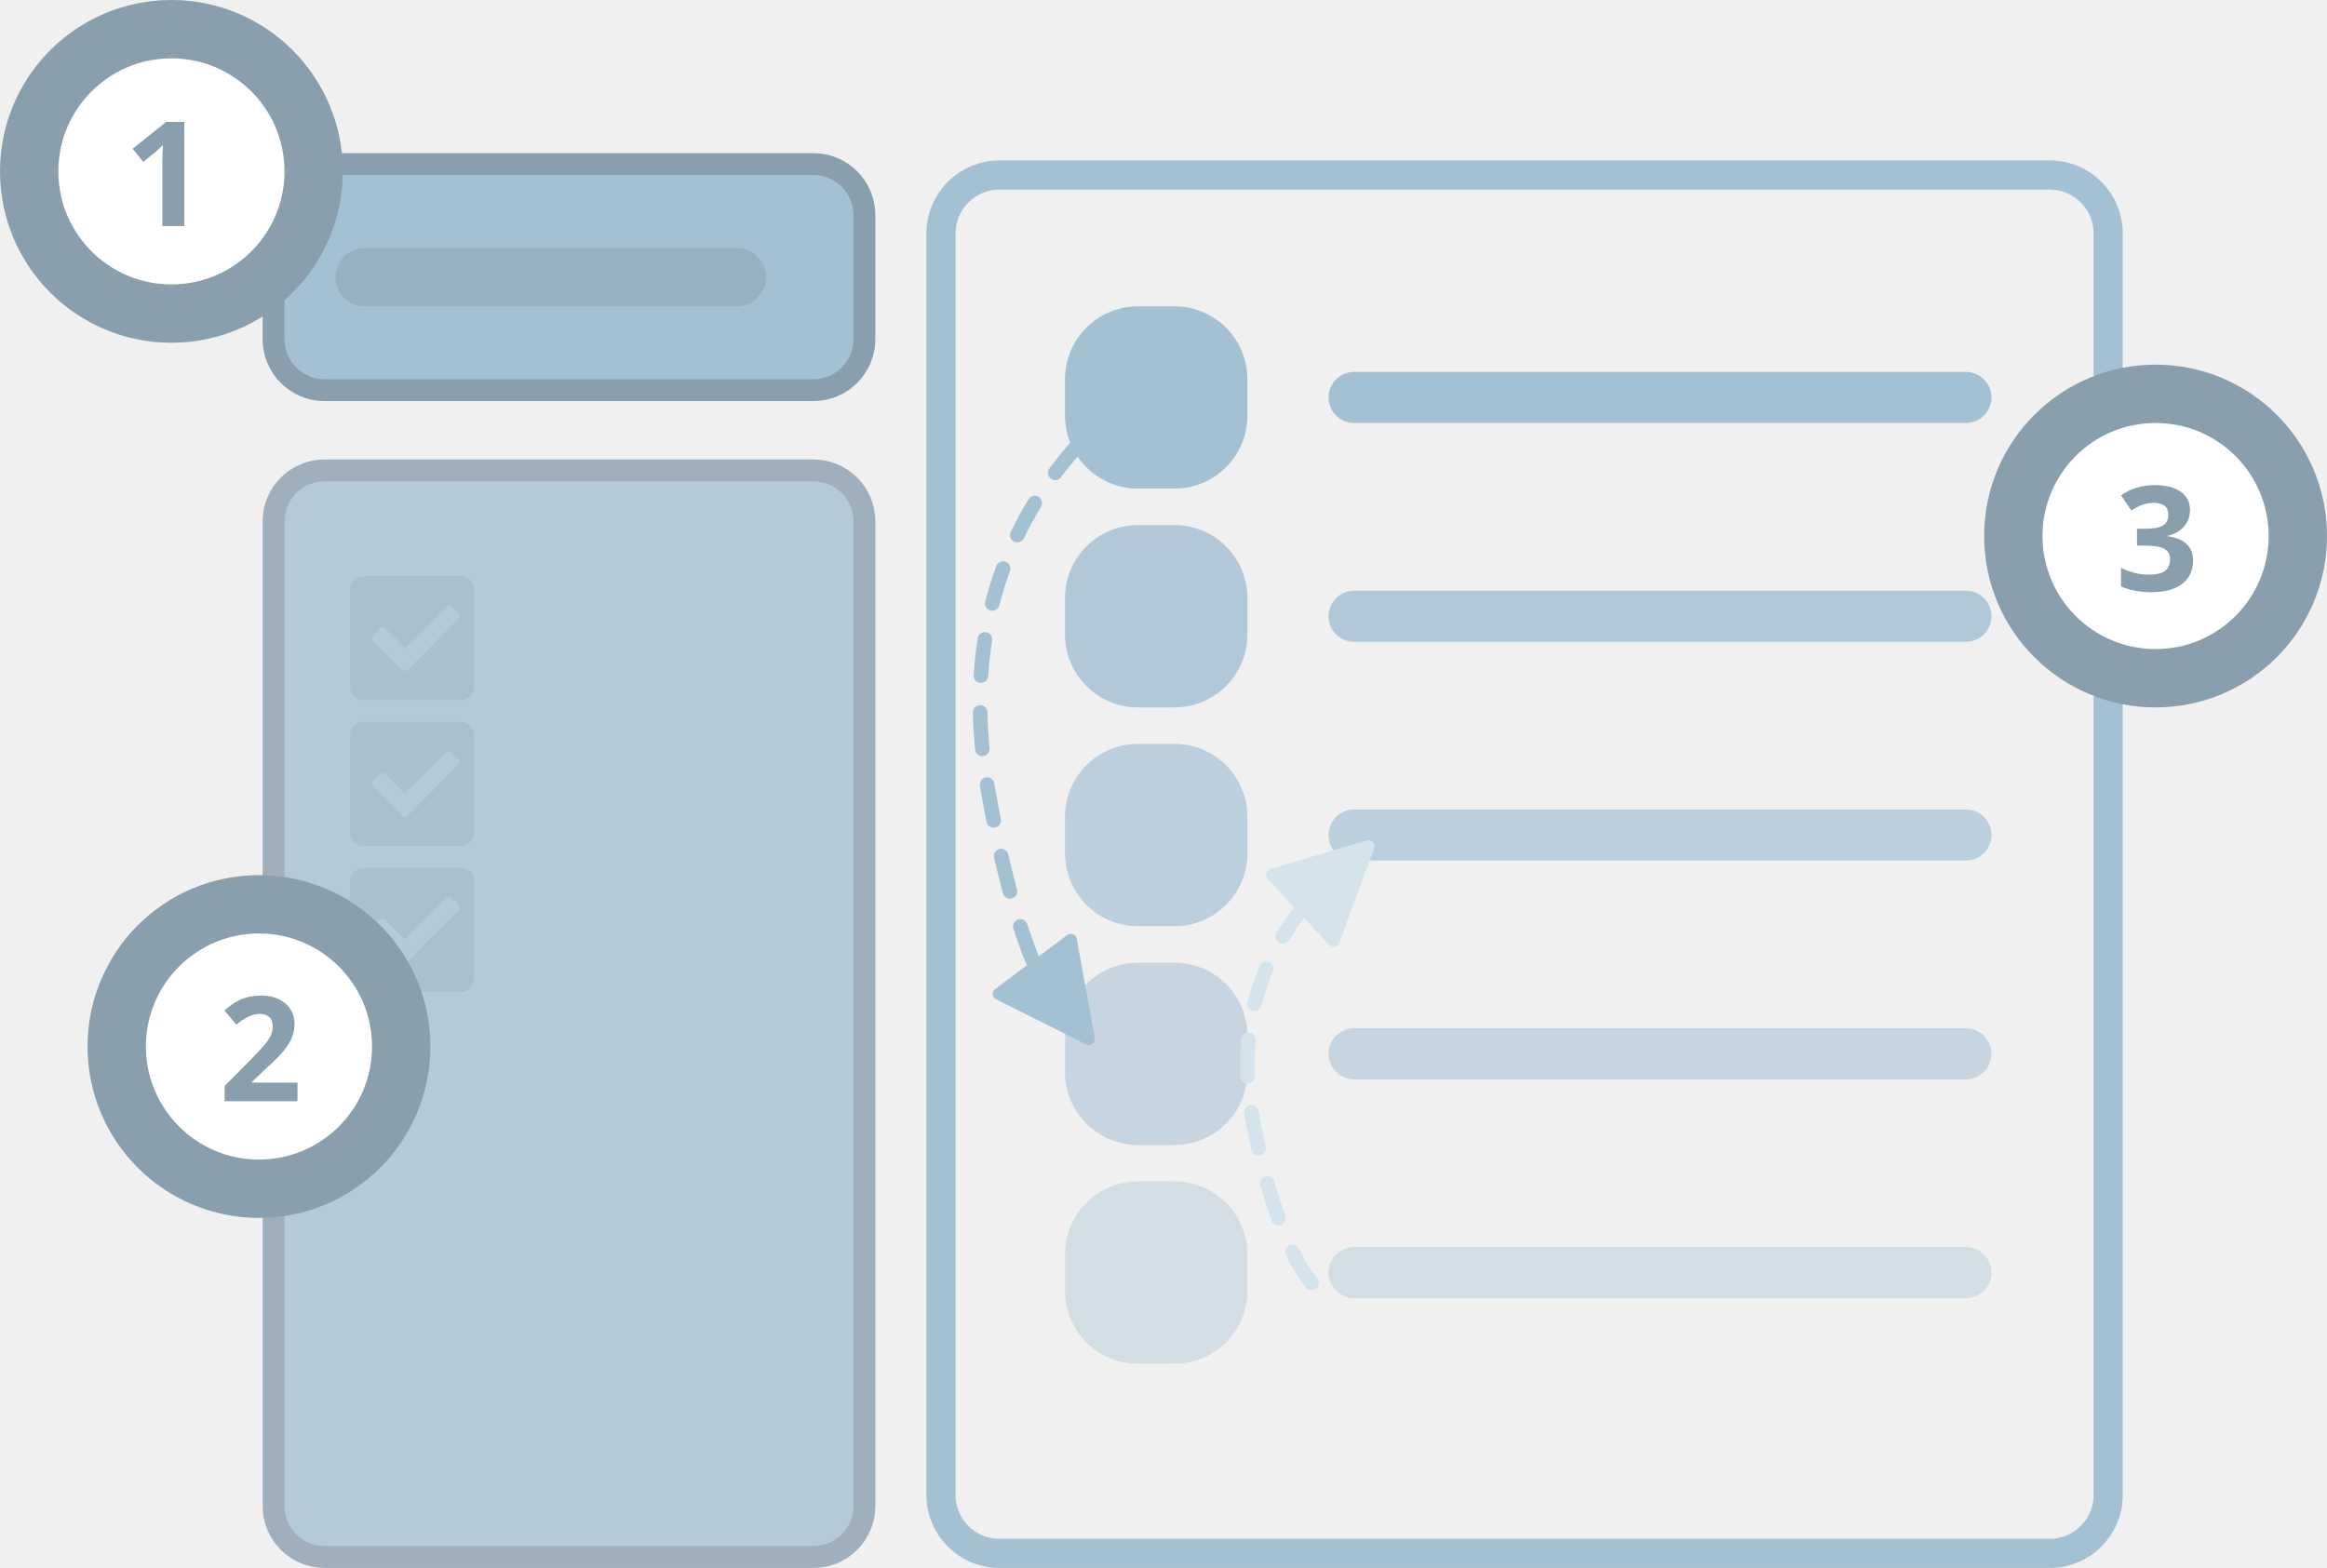
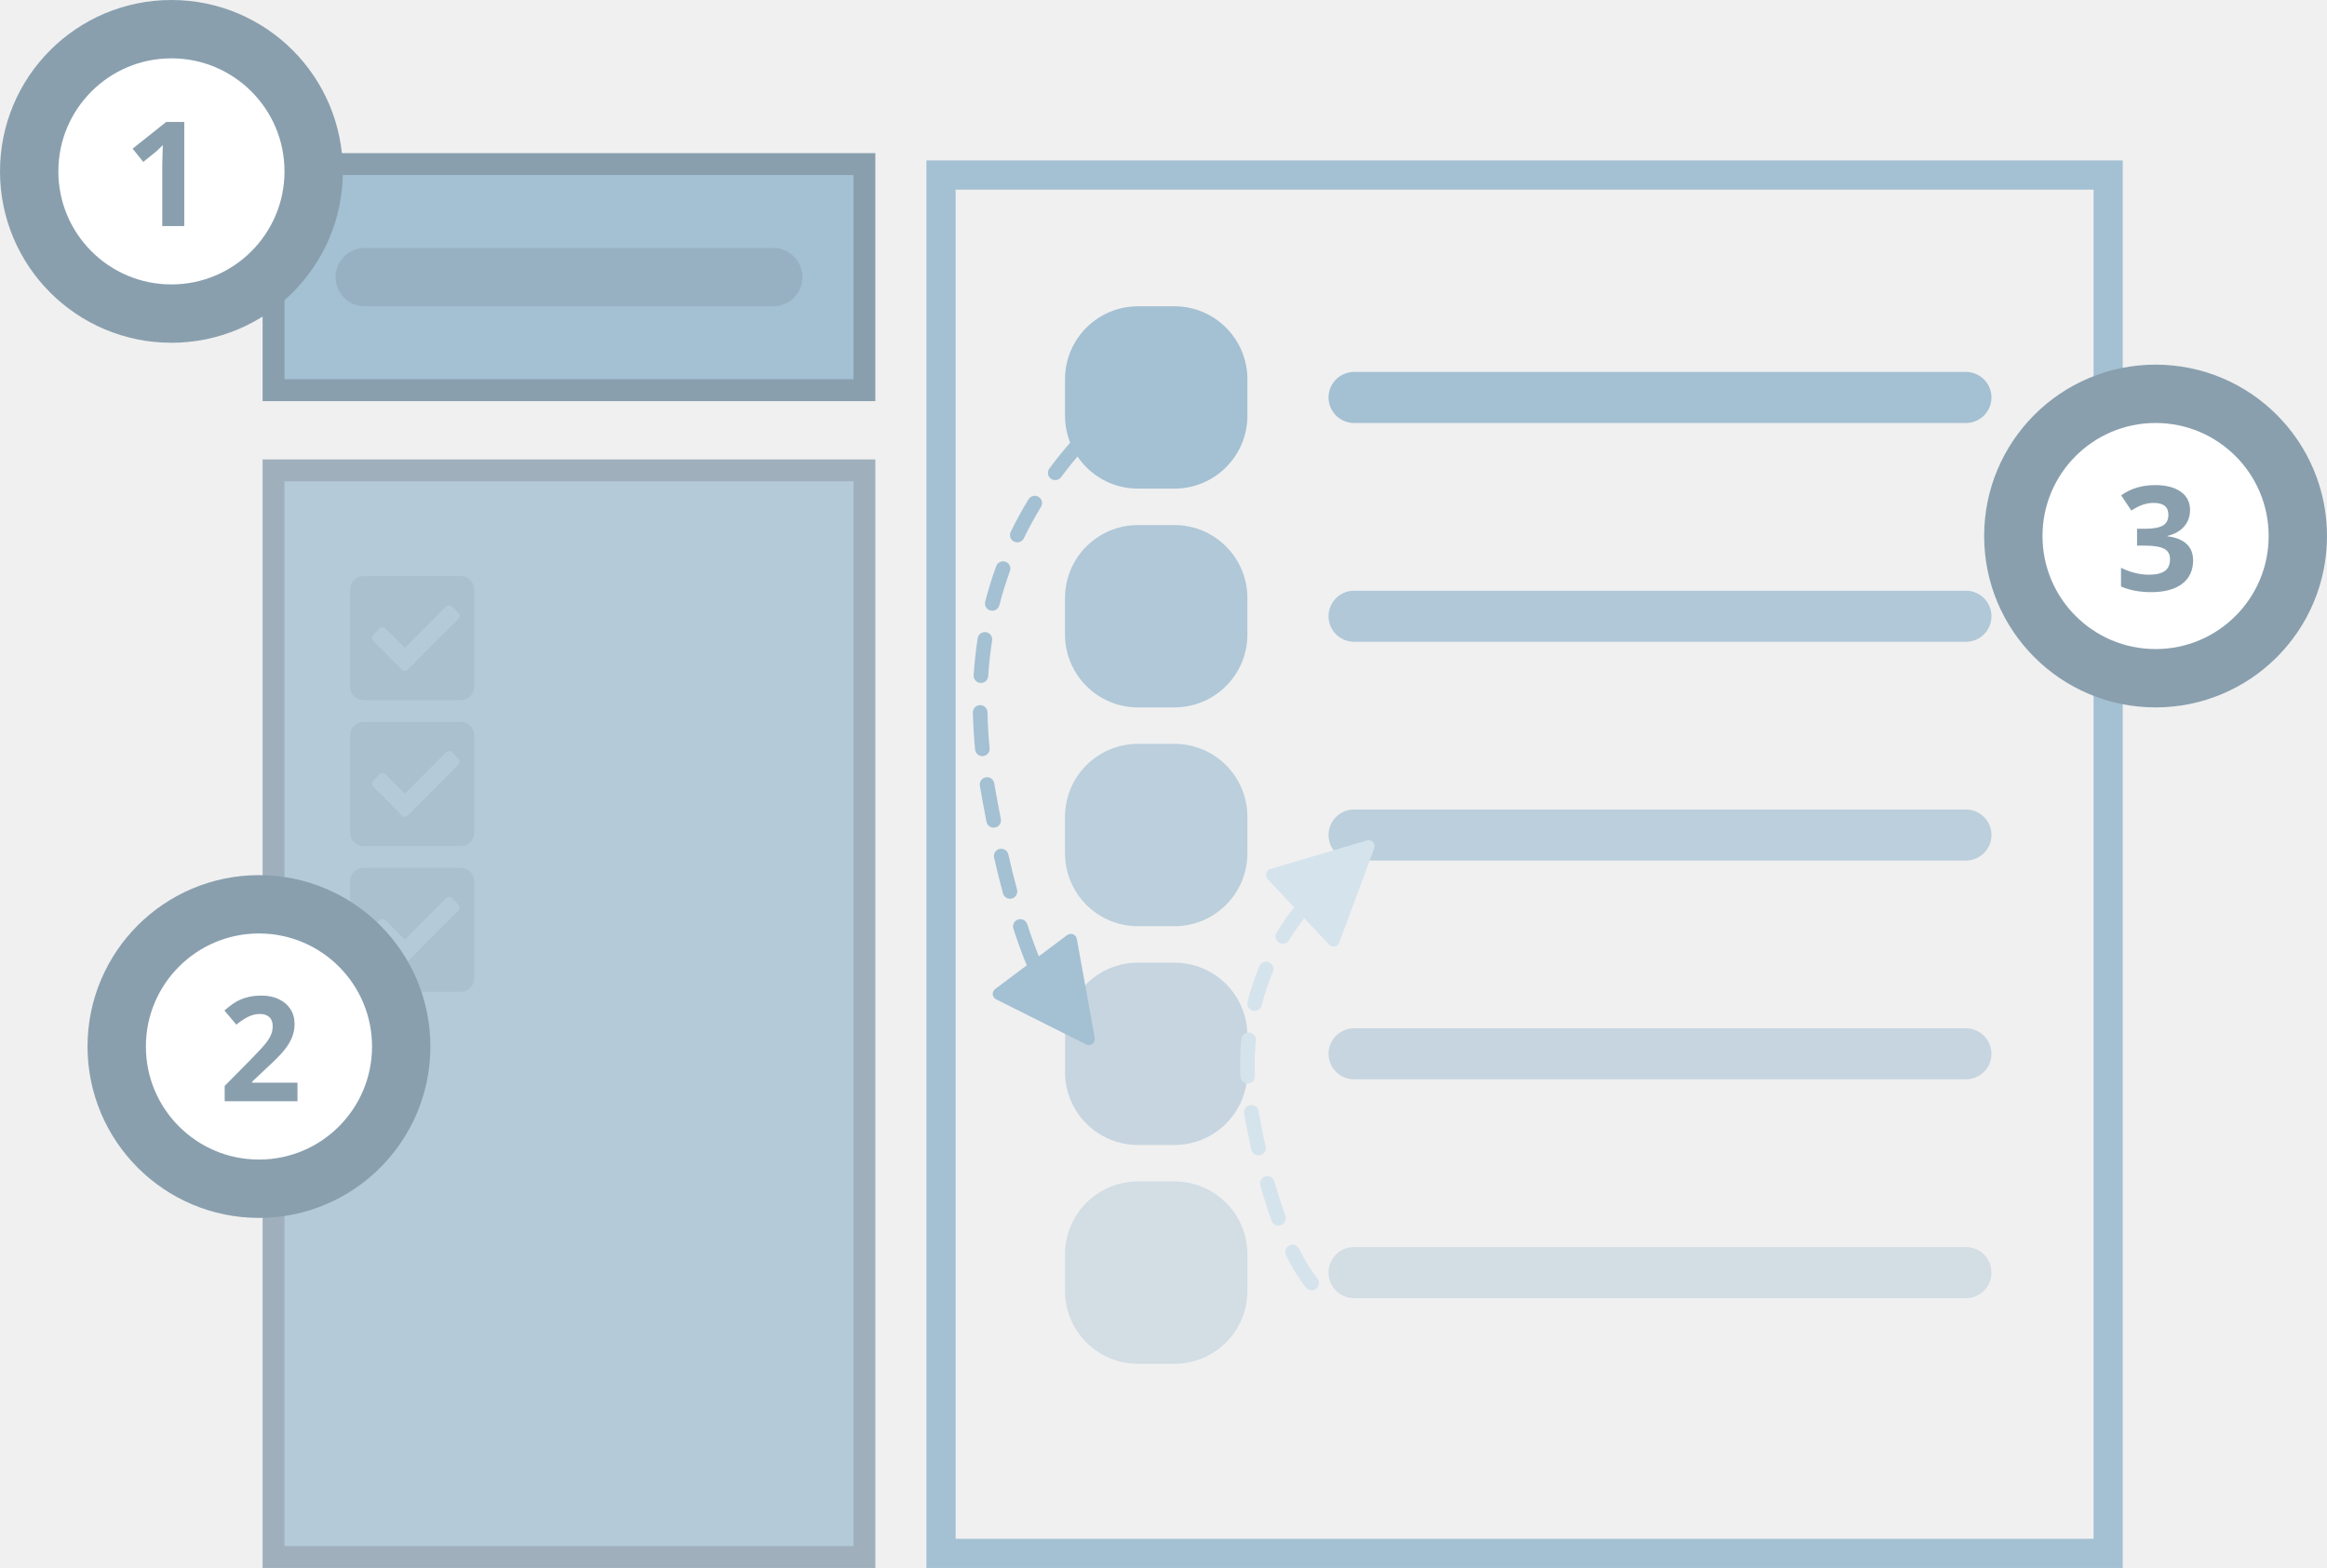
<svg xmlns="http://www.w3.org/2000/svg" width="319px" height="215px" viewBox="0 0 319 215" version="1.1">
  <g id="Landing-Page-Builder" stroke="none" stroke-width="1" fill="none" fill-rule="evenodd">
    <g id="Landing-page---Create-Edit" transform="translate(-592, -1519)">
      <g id="intro" transform="translate(116, 1508)">
        <g id="Group-2" transform="translate(480, 15)">
          <g id="ILLUSTRATION" transform="translate(32, 17)">
-             <rect id="Rectangle" stroke="#899FAE" stroke-width="3" fill="#A4C0D3" x="1.5" y="1.5" width="81" height="31" rx="7" />
-             <rect id="Rectangle-Copy-10" stroke="#899FAE" stroke-width="3" fill="#A4C0D3" opacity="0.789" x="1.5" y="43.5" width="81" height="149" rx="7" />
+             <rect id="Rectangle" stroke="#899FAE" stroke-width="3" fill="#A4C0D3" x="1.5" y="1.5" width="81" height="31" />
+             <rect id="Rectangle-Copy-10" stroke="#899FAE" stroke-width="3" fill="#A4C0D3" opacity="0.789" x="1.5" y="43.5" width="81" height="149" />
            <rect id="Rectangle-Copy-12" fill="#A4C0D3" x="110" y="21" width="25" height="25" rx="10" />
            <path d="M149.626,33.5 L233.5,33.5" id="Line" stroke="#A4C0D3" stroke-width="7" stroke-linecap="round" stroke-linejoin="round" />
            <rect id="Rectangle-Copy-13" fill="#A4C0D3" opacity="0.845" x="110" y="51" width="25" height="25" rx="10" />
            <path d="M149.626,63.5 L233.5,63.5" id="Line-Copy" stroke="#A4C0D3" stroke-width="7" opacity="0.845" stroke-linecap="round" stroke-linejoin="round" />
            <rect id="Rectangle-Copy-14" fill="#A4C0D3" opacity="0.704" x="110" y="81" width="25" height="25" rx="10" />
            <path d="M149.626,93.5 L233.5,93.5" id="Line-Copy-2" stroke="#A4C0D3" stroke-width="7" opacity="0.704" stroke-linecap="round" stroke-linejoin="round" />
            <rect id="Rectangle-Copy-15" fill="#A4C0D3" opacity="0.55" x="110" y="111" width="25" height="25" rx="10" />
            <path d="M149.626,123.5 L233.5,123.5" id="Line-Copy-3" stroke="#A4C0D3" stroke-width="7" opacity="0.55" stroke-linecap="round" stroke-linejoin="round" />
            <rect id="Rectangle-Copy-16" fill="#A4C0D3" opacity="0.402" x="110" y="141" width="25" height="25" rx="10" />
            <path d="M149.626,153.5 L233.5,153.5" id="Line-Copy-4" stroke="#A4C0D3" stroke-width="7" opacity="0.402" stroke-linecap="round" stroke-linejoin="round" />
-             <rect id="Rectangle-Copy-11" stroke="#A4C0D3" stroke-width="4" x="93" y="3" width="160" height="189" rx="8" />
+             <rect id="Rectangle-Copy-11" stroke="#A4C0D3" stroke-width="4" x="93" y="3" width="160" height="189" />
          </g>
          <path d="M59.179,132 L45.821,132 C45.315,132 44.885,131.823 44.531,131.469 C44.177,131.115 44,130.685 44,130.179 L44,116.821 C44,116.315 44.177,115.885 44.531,115.531 C44.885,115.177 45.315,115 45.821,115 L59.179,115 C59.685,115 60.115,115.177 60.469,115.531 C60.823,115.885 61,116.315 61,116.821 L61,130.179 C61,130.685 60.823,131.115 60.469,131.469 C60.115,131.823 59.685,132 59.179,132 Z M51.913,127.812 L58.812,120.883 C58.937,120.757 59,120.613 59,120.45 C59,120.287 58.937,120.142 58.812,120.017 L57.987,119.188 C57.863,119.063 57.719,119 57.556,119 C57.394,119 57.25,119.063 57.125,119.188 L51.5,124.837 L48.875,122.201 C48.75,122.075 48.606,122.013 48.444,122.013 C48.281,122.013 48.137,122.075 48.013,122.201 L47.188,123.029 C47.063,123.155 47,123.299 47,123.462 C47,123.626 47.063,123.77 47.188,123.895 L51.087,127.812 C51.188,127.937 51.325,128 51.5,128 C51.675,128 51.812,127.937 51.913,127.812 Z" id="-copy-2" fill="#A0B5C4" opacity="0.502" />
          <circle id="Oval" stroke="#899FAE" stroke-width="8" fill="#FFFFFF" cx="19.5" cy="19.5" r="19.5" />
-           <text id="1" font-family="OpenSans-Bold, Open Sans" font-size="20" font-weight="bold" fill="#899FAE">
-             <tspan x="13" y="27">1</tspan>
-           </text>
+           <path d="M21.262,27 L18.244,27 L18.244,18.738 L18.273,17.381 L18.322,15.896 C17.821,16.398 17.473,16.727 17.277,16.883 L15.637,18.201 L14.182,16.385 L18.781,12.723 L21.262,12.723 L21.262,27 Z" id="1" fill="#899FAE" />
          <circle id="Oval-Copy-3" stroke="#899FAE" stroke-width="8" fill="#FFFFFF" cx="31.5" cy="139.5" r="19.5" />
-           <text id="2" font-family="OpenSans-Bold, Open Sans" font-size="20" font-weight="bold" fill="#899FAE">
-             <tspan x="26" y="147">2</tspan>
-           </text>
+           <path d="M36.781,147 L26.801,147 L26.801,144.9 L30.385,141.277 C31.446,140.19 32.139,139.437 32.465,139.017 C32.79,138.597 33.025,138.208 33.168,137.85 C33.311,137.492 33.383,137.12 33.383,136.736 C33.383,136.163 33.225,135.737 32.909,135.457 C32.593,135.177 32.172,135.037 31.645,135.037 C31.091,135.037 30.554,135.164 30.033,135.418 C29.512,135.672 28.969,136.033 28.402,136.502 L26.762,134.559 C27.465,133.96 28.048,133.536 28.51,133.289 C28.972,133.042 29.477,132.851 30.023,132.718 C30.57,132.584 31.182,132.518 31.859,132.518 C32.751,132.518 33.539,132.68 34.223,133.006 C34.906,133.331 35.437,133.787 35.814,134.373 C36.192,134.959 36.381,135.63 36.381,136.385 C36.381,137.042 36.265,137.659 36.034,138.235 C35.803,138.812 35.445,139.402 34.96,140.008 C34.475,140.613 33.62,141.476 32.396,142.596 L30.561,144.324 L30.561,144.461 L36.781,144.461 L36.781,147 Z" id="2" fill="#899FAE" />
          <circle id="Oval-Copy-4" stroke="#899FAE" stroke-width="8" fill="#FFFFFF" cx="291.5" cy="69.5" r="19.5" />
-           <text id="3" font-family="OpenSans-Bold, Open Sans" font-size="20" font-weight="bold" fill="#899FAE">
-             <tspan x="286" y="77">3</tspan>
-           </text>
+           <path d="M296.225,65.916 C296.225,66.808 295.954,67.566 295.414,68.191 C294.874,68.816 294.115,69.246 293.139,69.48 L293.139,69.539 C294.291,69.682 295.163,70.032 295.756,70.589 C296.348,71.146 296.645,71.896 296.645,72.84 C296.645,74.214 296.146,75.283 295.15,76.048 C294.154,76.813 292.732,77.195 290.883,77.195 C289.333,77.195 287.96,76.938 286.762,76.424 L286.762,73.855 C287.315,74.135 287.924,74.363 288.588,74.539 C289.252,74.715 289.91,74.803 290.561,74.803 C291.557,74.803 292.292,74.633 292.768,74.295 C293.243,73.956 293.48,73.413 293.48,72.664 C293.48,71.993 293.207,71.518 292.66,71.238 C292.113,70.958 291.241,70.818 290.043,70.818 L288.959,70.818 L288.959,68.504 L290.062,68.504 C291.169,68.504 291.978,68.359 292.489,68.069 C293,67.78 293.256,67.283 293.256,66.58 C293.256,65.499 292.579,64.959 291.225,64.959 C290.756,64.959 290.279,65.037 289.794,65.193 C289.309,65.35 288.77,65.62 288.178,66.004 L286.781,63.924 C288.083,62.986 289.636,62.518 291.439,62.518 C292.917,62.518 294.084,62.817 294.94,63.416 C295.797,64.015 296.225,64.848 296.225,65.916 Z" id="3" fill="#899FAE" />
          <path id="Path-6" d="M136.783,128.348 C136.729,128.278 136.683,128.199 136.648,128.112 C136.059,126.659 135.484,125.072 134.923,123.343 C134.752,122.818 135.04,122.254 135.565,122.083 C136.091,121.913 136.655,122.201 136.825,122.726 C137.342,124.319 137.87,125.786 138.409,127.131 L142.291,124.222 C142.66,123.945 143.184,124.02 143.46,124.389 C143.538,124.493 143.591,124.614 143.614,124.741 L146.073,138.305 C146.155,138.759 145.854,139.193 145.4,139.276 C145.222,139.308 145.039,139.282 144.877,139.201 L132.551,133.03 C132.138,132.823 131.971,132.322 132.178,131.909 C132.236,131.793 132.32,131.692 132.424,131.615 L136.783,128.348 Z M150.358,49.234 C150.781,48.879 151.412,48.934 151.766,49.358 C152.121,49.781 152.066,50.412 151.642,50.766 C150.359,51.842 149.137,52.94 147.976,54.061 C147.578,54.444 146.945,54.433 146.562,54.035 C146.178,53.638 146.189,53.005 146.587,52.621 C147.782,51.468 149.039,50.339 150.358,49.234 Z M143.065,56.292 C143.431,55.878 144.063,55.84 144.476,56.207 C144.89,56.573 144.928,57.205 144.561,57.618 C143.458,58.863 142.424,60.133 141.459,61.429 C141.129,61.872 140.503,61.964 140.06,61.634 C139.617,61.305 139.525,60.678 139.855,60.235 C140.854,58.893 141.924,57.579 143.065,56.292 Z M136.998,64.462 C137.286,63.99 137.901,63.841 138.373,64.129 C138.844,64.416 138.993,65.032 138.706,65.503 C137.848,66.91 137.066,68.344 136.358,69.806 C136.118,70.304 135.52,70.512 135.023,70.271 C134.525,70.031 134.317,69.433 134.558,68.936 C135.293,67.415 136.107,65.923 136.998,64.462 Z M132.57,73.626 C132.76,73.107 133.335,72.841 133.853,73.031 C134.372,73.22 134.638,73.795 134.449,74.313 C133.888,75.845 133.404,77.405 132.996,78.994 C132.858,79.529 132.313,79.851 131.778,79.714 C131.243,79.577 130.921,79.032 131.058,78.497 C131.483,76.843 131.987,75.22 132.57,73.626 Z M130.027,83.519 C130.112,82.973 130.623,82.6 131.169,82.685 C131.715,82.77 132.088,83.281 132.003,83.827 C131.754,85.426 131.577,87.053 131.471,88.708 C131.436,89.259 130.961,89.677 130.41,89.642 C129.859,89.607 129.44,89.132 129.475,88.58 C129.585,86.866 129.769,85.179 130.027,83.519 Z M129.369,93.711 C129.358,93.159 129.796,92.702 130.348,92.691 C130.9,92.679 131.357,93.117 131.369,93.669 C131.403,95.283 131.5,96.921 131.662,98.584 C131.716,99.134 131.314,99.623 130.764,99.677 C130.214,99.73 129.725,99.328 129.672,98.778 C129.505,97.065 129.404,95.376 129.369,93.711 Z M130.328,103.736 C130.237,103.191 130.605,102.676 131.15,102.586 C131.695,102.495 132.21,102.864 132.301,103.408 C132.331,103.589 132.361,103.77 132.393,103.951 C132.653,105.45 132.921,106.899 133.197,108.299 C133.303,108.841 132.951,109.367 132.409,109.473 C131.867,109.58 131.341,109.227 131.234,108.685 C130.956,107.27 130.685,105.807 130.422,104.293 C130.39,104.107 130.359,103.922 130.328,103.736 Z M132.278,113.606 C132.155,113.068 132.492,112.532 133.03,112.408 C133.569,112.285 134.105,112.622 134.228,113.16 C134.615,114.851 135.013,116.456 135.423,117.977 C135.566,118.51 135.251,119.059 134.717,119.202 C134.184,119.346 133.635,119.03 133.492,118.497 C133.075,116.951 132.671,115.322 132.278,113.606 Z" fill="#A4C0D3" fill-rule="nonzero" />
          <path id="Path-6-Copy" d="M174.787,121.887 C174.033,122.876 173.342,123.886 172.714,124.916 C172.427,125.387 171.811,125.536 171.34,125.249 C170.868,124.961 170.719,124.346 171.007,123.874 C171.728,122.692 172.527,121.536 173.403,120.406 L169.777,116.528 C169.688,116.434 169.623,116.319 169.586,116.195 C169.455,115.753 169.707,115.288 170.149,115.157 L183.365,111.239 C183.539,111.187 183.724,111.194 183.893,111.256 C184.326,111.417 184.546,111.897 184.386,112.33 L179.591,125.254 C179.546,125.375 179.473,125.485 179.378,125.573 C179.041,125.888 178.513,125.871 178.198,125.534 L174.787,121.887 Z M168.646,128.48 C168.86,127.971 169.447,127.731 169.956,127.945 C170.465,128.159 170.704,128.745 170.49,129.255 C169.863,130.749 169.354,132.281 168.963,133.854 C168.83,134.39 168.288,134.716 167.752,134.583 C167.216,134.45 166.889,133.908 167.022,133.372 C167.437,131.7 167.979,130.069 168.646,128.48 Z M166.159,138.48 C166.211,137.93 166.698,137.526 167.248,137.577 C167.798,137.628 168.202,138.116 168.151,138.666 C168.003,140.249 167.964,141.87 168.034,143.529 C168.057,144.081 167.629,144.547 167.077,144.57 C166.525,144.594 166.059,144.165 166.036,143.613 C165.962,141.866 166.003,140.154 166.159,138.48 Z M166.556,148.679 C166.468,148.133 166.839,147.62 167.384,147.533 C167.93,147.445 168.443,147.816 168.53,148.361 C168.618,148.911 168.718,149.464 168.828,150.02 C169.047,151.126 169.272,152.186 169.503,153.211 C169.625,153.749 169.287,154.285 168.748,154.406 C168.209,154.528 167.674,154.19 167.552,153.651 C167.317,152.609 167.089,151.532 166.866,150.409 C166.751,149.829 166.648,149.252 166.556,148.679 Z M168.784,158.552 C168.635,158.02 168.946,157.468 169.478,157.319 C170.009,157.17 170.561,157.481 170.71,158.013 C171.187,159.715 171.684,161.279 172.198,162.711 C172.384,163.231 172.114,163.803 171.594,163.99 C171.075,164.177 170.502,163.906 170.315,163.387 C169.785,161.909 169.274,160.299 168.784,158.552 Z M172.288,168.104 C172.044,167.608 172.248,167.009 172.744,166.766 C173.24,166.522 173.839,166.726 174.083,167.222 C174.914,168.914 175.753,170.26 176.584,171.298 C176.929,171.729 176.859,172.359 176.428,172.704 C175.997,173.049 175.367,172.979 175.022,172.548 C174.097,171.392 173.181,169.922 172.288,168.104 Z" fill="#D5E3EC" fill-rule="nonzero" />
-           <path d="M46,34 L97,34" id="Line-5" stroke="#899FAE" stroke-width="8" opacity="0.458" stroke-linecap="round" stroke-linejoin="round" />
+           <path d="M46,34 L102,34" id="Line-5" stroke="#899FAE" stroke-width="8" opacity="0.458" stroke-linecap="round" stroke-linejoin="round" />
          <path d="M59.179,92 L45.821,92 C45.315,92 44.885,91.823 44.531,91.469 C44.177,91.115 44,90.685 44,90.179 L44,76.821 C44,76.315 44.177,75.885 44.531,75.531 C44.885,75.177 45.315,75 45.821,75 L59.179,75 C59.685,75 60.115,75.177 60.469,75.531 C60.823,75.885 61,76.315 61,76.821 L61,90.179 C61,90.685 60.823,91.115 60.469,91.469 C60.115,91.823 59.685,92 59.179,92 Z M51.913,87.812 L58.812,80.883 C58.937,80.757 59,80.613 59,80.45 C59,80.287 58.937,80.142 58.812,80.017 L57.987,79.188 C57.863,79.063 57.719,79 57.556,79 C57.394,79 57.25,79.063 57.125,79.188 L51.5,84.837 L48.875,82.201 C48.75,82.075 48.606,82.013 48.444,82.013 C48.281,82.013 48.137,82.075 48.013,82.201 L47.188,83.029 C47.063,83.155 47,83.299 47,83.462 C47,83.626 47.063,83.77 47.188,83.895 L51.087,87.812 C51.188,87.937 51.325,88 51.5,88 C51.675,88 51.812,87.937 51.913,87.812 Z" id="" fill="#A0B5C4" opacity="0.502" />
          <path d="M59.179,112 L45.821,112 C45.315,112 44.885,111.823 44.531,111.469 C44.177,111.115 44,110.685 44,110.179 L44,96.821 C44,96.315 44.177,95.885 44.531,95.531 C44.885,95.177 45.315,95 45.821,95 L59.179,95 C59.685,95 60.115,95.177 60.469,95.531 C60.823,95.885 61,96.315 61,96.821 L61,110.179 C61,110.685 60.823,111.115 60.469,111.469 C60.115,111.823 59.685,112 59.179,112 Z M51.913,107.812 L58.812,100.883 C58.937,100.757 59,100.613 59,100.45 C59,100.287 58.937,100.142 58.812,100.017 L57.987,99.188 C57.863,99.063 57.719,99 57.556,99 C57.394,99 57.25,99.063 57.125,99.188 L51.5,104.837 L48.875,102.201 C48.75,102.075 48.606,102.013 48.444,102.013 C48.281,102.013 48.137,102.075 48.013,102.201 L47.188,103.029 C47.063,103.155 47,103.299 47,103.462 C47,103.626 47.063,103.77 47.188,103.895 L51.087,107.812 C51.188,107.937 51.325,108 51.5,108 C51.675,108 51.812,107.937 51.913,107.812 Z" id="-copy" fill="#A0B5C4" opacity="0.502" />
        </g>
      </g>
    </g>
  </g>
</svg>
